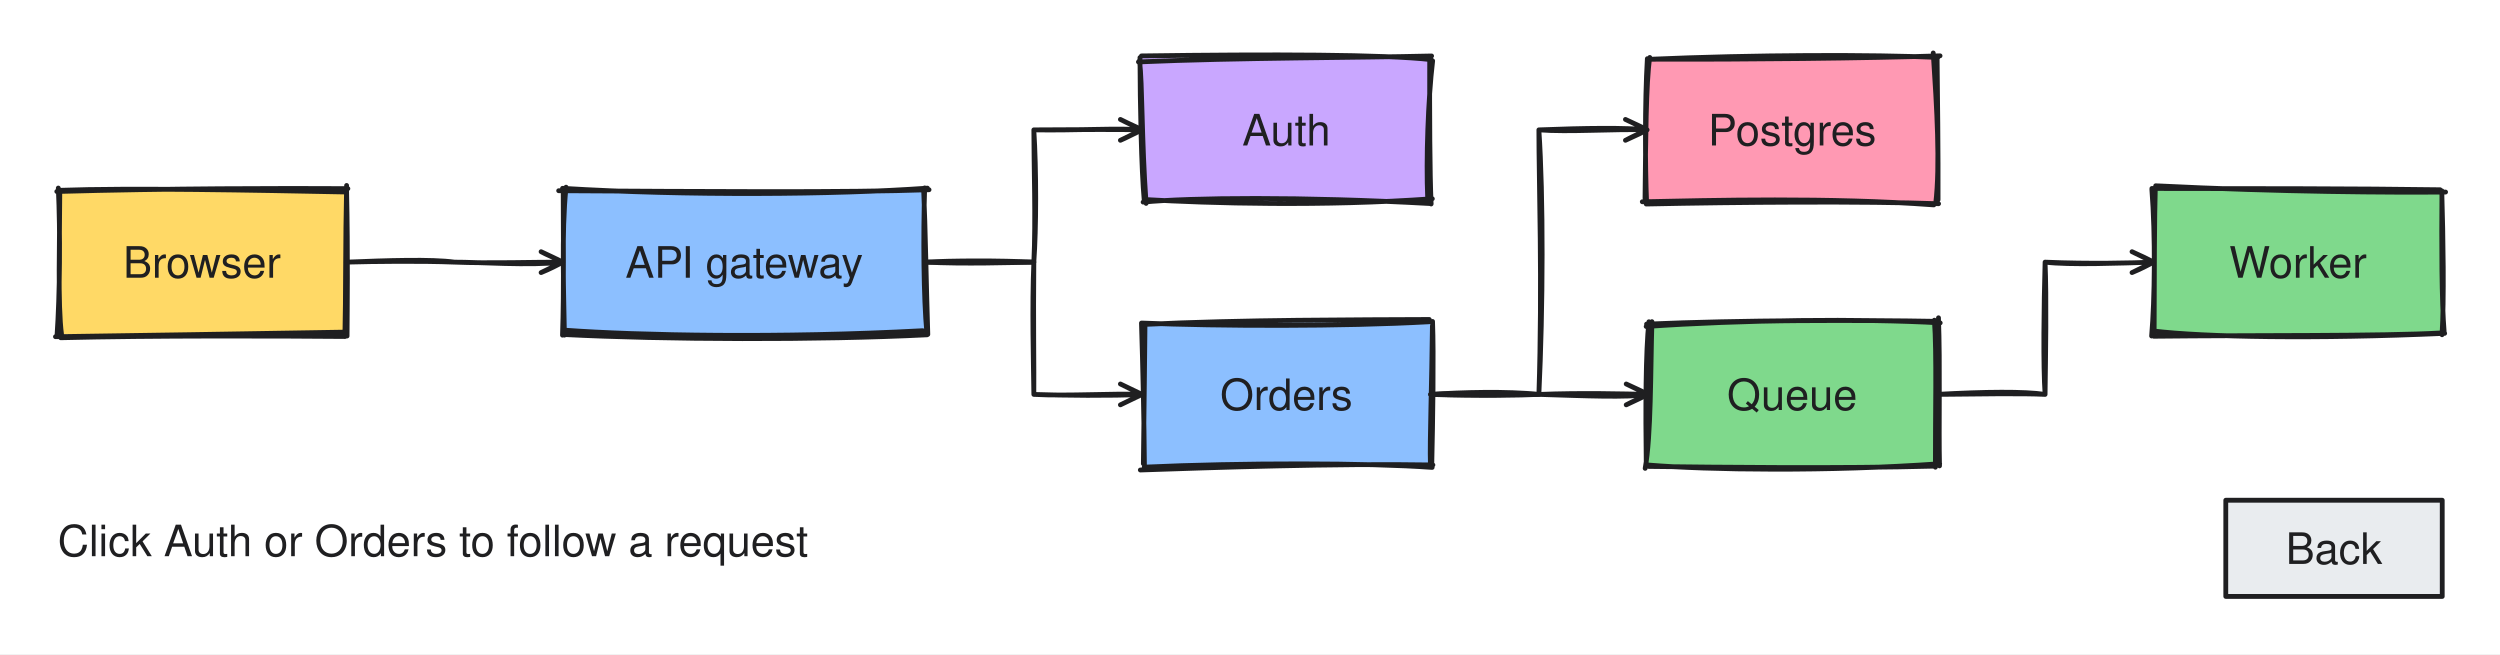
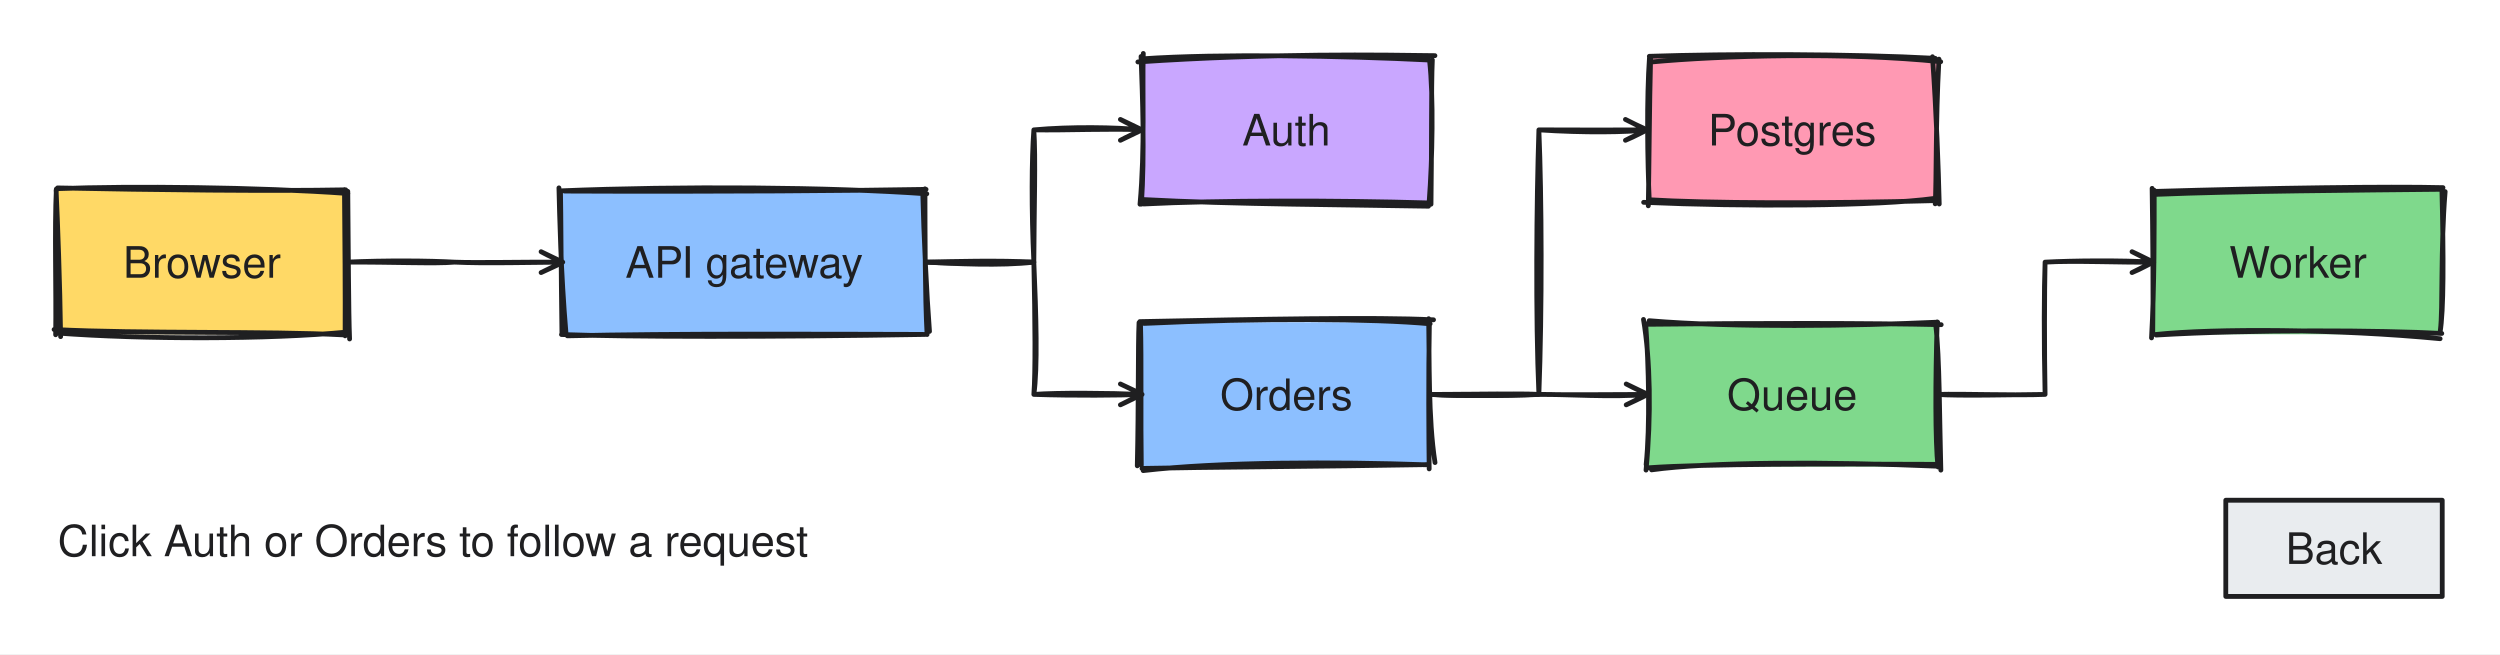
<svg xmlns="http://www.w3.org/2000/svg" width="1039.52" height="272" viewBox="16 16 1039.52 272">
  <rect x="16" y="16" width="1039.52" height="272" fill="#ffffff" />
  <path d="M40 95 L160 95 L160 155 L40 155 Z" fill="#ffd966" stroke="none" />
-   <path d="M40.53 95.14 C69.98 94.06 122.08 95.08 159.97 95.84 M39.62 95.63 C85.82 94.31 134.31 94.27 160.65 94.43 M160.12 93.11 C159.59 116.16 159.79 141.17 159.42 154.96 M160.12 95.28 C160.7 121.8 160.37 145.52 160.31 155.72 M159.5 155.92 C133.02 155.69 79.22 155.48 41.26 156.44 M159.42 154.1 C119.84 154.81 68.87 155.55 39.07 156 M41.61 155.19 C39.95 143.03 40.82 115.35 40.86 96.14 M39.7 155.68 C40.88 138.54 41.11 112.45 40.24 94.19" fill="none" stroke="#1f1f21" stroke-width="2" stroke-linecap="round" stroke-linejoin="round" />
+   <path d="M39.95 94.44 C70.16 93.27 123.82 93.77 160.68 96.46 M39.93 94.14 C79.22 94.96 129.26 95.52 159.75 94.93 M160.61 95.56 C160.88 120.41 160.89 145.26 161.36 156.95 M159.23 94.83 C159.41 113.64 159.6 139.3 159.5 155.65 M158.81 155.25 C127.29 153.57 74.7 154.86 38.49 153.01 M160.74 154.03 C127.67 157.23 74.97 157.15 39.77 154.48 M41.21 155.98 C40.9 133.24 39.94 108.07 39.33 95.12 M39.14 155.2 C39.42 136.59 38.63 111.33 39.43 94.59" fill="none" stroke="#1f1f21" stroke-width="2" stroke-linecap="round" stroke-linejoin="round" />
  <text x="100" font-family="Helvetica Neue, Helvetica, Arial, sans-serif" font-size="18" fill="#1f1f21" text-anchor="middle">
    <tspan x="100" y="131.48">Browser</tspan>
  </text>
  <path d="M250 95 L400.88 95 L400.88 155 L250 155 Z" fill="#8cbfff" stroke="none" />
-   <path d="M248.3 95.3 C307.93 95.64 368.9 96.12 402.3 94.9 M249.91 94.3 C300.93 97.44 363.61 96.97 401.62 94.23 M400.1 95.97 C400.73 108.53 401.19 136.54 401.79 155.04 M400.49 94.13 C399.83 114.08 400.04 139.8 401.37 154.16 M399.67 153.51 C340.97 156.68 280.77 155.5 250.87 153.29 M401.5 155.22 C356.14 157.48 292.15 157.23 250.62 155.1 M250.7 155.36 C250.49 139.77 249.38 112.95 251.37 93.83 M249.89 155.37 C250.56 136.32 250.17 111.57 250.18 94.32" fill="none" stroke="#1f1f21" stroke-width="2" stroke-linecap="round" stroke-linejoin="round" />
+   <path d="M248.78 95.37 C298.85 93.3 361.76 93.76 401.37 96.6 M250.79 95.45 C314.05 95.75 374.2 95.25 401.06 94.74 M399.67 95.55 C400.11 113.93 401.32 138.83 402.49 153.8 M400.61 94.52 C400.65 113.91 400.6 139.21 401.48 155.1 M399.68 155.05 C361.31 154.97 294.51 154.62 251.92 155.64 M400.69 155.06 C336.12 156.19 276.46 156.07 249.47 155.1 M251.38 155.05 C249.13 128.82 248.69 104.8 248.41 94.12 M249.66 154.56 C249.27 127.85 249.25 104.37 249.06 95.74" fill="none" stroke="#1f1f21" stroke-width="2" stroke-linecap="round" stroke-linejoin="round" />
  <text x="325.44" font-family="Helvetica Neue, Helvetica, Arial, sans-serif" font-size="18" fill="#1f1f21" text-anchor="middle">
    <tspan x="325.44" y="131.48">API gateway</tspan>
  </text>
  <path d="M490.88 40 L610.88 40 L610.88 100 L490.88 100 Z" fill="#c9a7ff" stroke="none" />
-   <path d="M489.37 41.75 C531.46 39.95 581.12 40.02 611.27 39.27 M490.62 39.25 C544.75 38.49 592.09 38.61 611.16 40.81 M611.71 41.31 C609.81 57.26 608.94 82.19 609.64 98.59 M610.47 39.43 C610.42 64.11 610.5 87.66 611.08 100.82 M611.57 98.64 C566.78 101.89 518.33 100.53 492.56 98.99 M611.1 100.66 C557.24 97.65 510.66 98.18 491.32 100.04 M492.56 100.58 C490.64 73.69 491.05 51.26 489.83 41.06 M491.79 99.54 C490.58 86.21 490.07 59.65 490.01 39.94" fill="none" stroke="#1f1f21" stroke-width="2" stroke-linecap="round" stroke-linejoin="round" />
+   <path d="M489.14 41.76 C544.75 38 592.23 38.87 612.65 39.14 M491.18 40.45 C522.79 38.26 575.36 39.18 610.07 40.95 M610.41 41.07 C612.12 56.37 611.58 82.12 610.27 99.75 M611.58 40.9 C611.06 52.06 611.37 78.86 611.02 100.93 M609.96 101.74 C581.18 101.18 527.64 100.99 491.04 98.96 M610 100.38 C572.28 99.29 522.12 99.23 491.6 100.82 M490.02 100.92 C492.13 77.87 490.93 52.86 491.39 38.22 M490.61 100.9 C492 80.5 491.04 55.46 490.46 39.49" fill="none" stroke="#1f1f21" stroke-width="2" stroke-linecap="round" stroke-linejoin="round" />
  <text x="550.88" font-family="Helvetica Neue, Helvetica, Arial, sans-serif" font-size="18" fill="#1f1f21" text-anchor="middle">
    <tspan x="550.88" y="76.48">Auth</tspan>
  </text>
  <path d="M490.88 150 L610.88 150 L610.88 210 L490.88 210 Z" fill="#8cbfff" stroke="none" />
-   <path d="M491.45 150.91 C532.02 148.9 581.86 148.99 610.3 148.84 M490.93 150.33 C522.72 151.63 574.32 151.82 610.29 149.79 M611.61 151.5 C611.39 174.31 610.46 199.66 610.77 208.79 M611.67 149.66 C612.19 163.56 611.78 190.34 611.34 209.5 M611.81 209.33 C570.81 208.63 520.52 210.41 490.16 211.43 M611.5 210.36 C585.26 208.42 532.06 208.38 491.79 210.24 M491.42 208.81 C491.76 185.88 491.98 160.89 492.09 151.63 M491.86 209.28 C491.74 192.14 491.16 166.89 490.63 150.33" fill="none" stroke="#1f1f21" stroke-width="2" stroke-linecap="round" stroke-linejoin="round" />
+   <path d="M489.94 149.73 C539.55 148.73 587.58 147.76 612.07 148.98 M491.7 150.48 C539.19 148.21 587.55 148.47 610.66 150.65 M610.05 148.52 C610.39 165.33 609.83 190.01 612.69 208.34 M610.36 149.65 C609.89 173.29 610.11 197.25 610.26 210.97 M608.91 209.26 C571.82 207.96 522.94 207.98 491.35 211.68 M610.03 209.18 C565.26 210 516.09 210.22 490.85 210.78 M488.89 209.69 C489.49 183.16 489.16 159.69 489.62 150.15 M490.56 209.44 C490.25 191.49 490.67 165.81 490.23 150.46" fill="none" stroke="#1f1f21" stroke-width="2" stroke-linecap="round" stroke-linejoin="round" />
  <text x="550.88" font-family="Helvetica Neue, Helvetica, Arial, sans-serif" font-size="18" fill="#1f1f21" text-anchor="middle">
    <tspan x="550.88" y="186.48">Orders</tspan>
  </text>
  <path d="M700.88 40 L821.52 40 L821.52 100 L700.88 100 Z" fill="#ff99b3" stroke="none" />
-   <path d="M701.79 40.63 C741.05 40.74 792.65 40.22 822.69 39.21 M701.36 40.67 C745.57 38.74 794.91 38.64 821.78 39.88 M819.85 38.02 C821.38 61.09 822.75 84.7 820.89 100.48 M821.47 40.5 C821.63 53.42 821.95 80.49 821.86 99.06 M820.1 101.2 C777.07 97.99 727.41 99.3 698.88 99.9 M822.07 100.71 C791.8 99.63 738.61 100.02 700.51 100.84 M700.01 98.43 C700.29 74.86 700.41 50 701.99 39.89 M700.66 99.83 C700.08 85.78 699.88 58.8 700.98 40.4" fill="none" stroke="#1f1f21" stroke-width="2" stroke-linecap="round" stroke-linejoin="round" />
+   <path d="M701.8 41.85 C732.05 38.99 784.24 37.65 822.96 41.67 M701.81 39.41 C734.54 38.31 786.21 38.36 820.7 40.26 M819.54 39.59 C821.16 62.41 822.01 86.4 822.35 100.83 M822.24 40.59 C820.77 67.16 821.26 91.38 820.67 100.75 M820.37 98.5 C796.37 101.75 741.78 102 699.44 100.13 M821.85 99.39 C773.75 100.76 724.88 100.51 701.77 99.06 M701.37 101.58 C701.69 85.79 701.81 59.97 702.34 39.8 M701.82 100.52 C700.99 82.31 700.68 56.54 701.87 39.86" fill="none" stroke="#1f1f21" stroke-width="2" stroke-linecap="round" stroke-linejoin="round" />
  <text x="761.2" font-family="Helvetica Neue, Helvetica, Arial, sans-serif" font-size="18" fill="#1f1f21" text-anchor="middle">
    <tspan x="761.2" y="76.48">Postgres</tspan>
  </text>
  <path d="M701.2 150 L821.2 150 L821.2 210 L701.2 210 Z" fill="#7fd98c" stroke="none" />
-   <path d="M700.49 151.76 C739.97 149 790.21 148.39 822.75 150.26 M700.65 150.77 C739.68 149.08 789.6 149.03 821.58 149.62 M822.04 148.14 C822.76 167.52 822.1 193.79 822.47 209.72 M820.33 149.13 C821.36 162.59 820.68 189.53 820.75 210.27 M822.53 208.83 C776.17 212.13 726.03 211.42 701.46 209.37 M820.6 209.82 C781.11 210.87 730.95 210.3 701.6 209.95 M700.07 210.75 C702.55 197.25 702.28 170.48 702.89 149.75 M700.52 209.09 C700.2 186.56 700.29 162.02 701.62 149.79" fill="none" stroke="#1f1f21" stroke-width="2" stroke-linecap="round" stroke-linejoin="round" />
+   <path d="M700.61 150.85 C745.25 150.31 794.58 150.34 823.16 151.01 M701.74 149.35 C736.84 152.33 787.85 151.5 821.7 149.96 M820.88 151.02 C822.54 164.78 822.42 190.12 823.02 211.48 M821.49 149.85 C820.72 174.79 820.68 199.46 821.82 210.17 M822.65 209.89 C775.31 207.85 726.89 208.02 702.75 211.37 M821.64 209.08 C775.08 208.86 725.54 208.82 701.54 210.5 M700.43 211.47 C702.65 188.93 702.18 165.53 699.37 148.82 M700.47 209.16 C702.12 193.24 701.56 167.77 700.28 150.55" fill="none" stroke="#1f1f21" stroke-width="2" stroke-linecap="round" stroke-linejoin="round" />
  <text x="761.2" font-family="Helvetica Neue, Helvetica, Arial, sans-serif" font-size="18" fill="#1f1f21" text-anchor="middle">
    <tspan x="761.2" y="186.48">Queue</tspan>
  </text>
  <path d="M911.52 95 L1031.52 95 L1031.52 155 L911.52 155 Z" fill="#7fd98c" stroke="none" />
-   <path d="M912.35 93.25 C964.71 95.86 1011.17 96.07 1032.89 95.86 M910.77 94.37 C946.81 94.39 998.19 94.41 1030.62 94.9 M1031.38 95.36 C1031.21 117.61 1031.21 141.08 1032.34 154.57 M1031.32 95.59 C1031.89 114.92 1032.32 140.54 1031.42 155.19 M1032.51 154.61 C978.48 157.03 932.56 156.19 911.24 153.61 M1031.35 154.42 C1006.68 155.85 952.36 155.34 911.58 155.82 M910.66 155.72 C911.97 140.43 912.26 114.01 910.76 94.73 M911.71 154.45 C911.77 129.07 911.85 105.07 912.18 94.98" fill="none" stroke="#1f1f21" stroke-width="2" stroke-linecap="round" stroke-linejoin="round" />
+   <path d="M912.73 96.81 C945.89 95.42 997.88 95.07 1031.51 94.71 M911.09 95.62 C961.37 94.13 1009.24 93.47 1031.81 94.02 M1032.71 95.66 C1030.75 119.66 1031.84 144.35 1030.72 153.32 M1031.36 94.49 C1032.08 122.89 1032.14 145.4 1030.58 154.26 M1030.62 156.84 C987.85 152.74 937.07 152.51 912.17 155.1 M1031.31 154.65 C1006.67 153.32 952.58 152.9 912.51 155.32 M910.62 156.5 C911.83 135.26 911.74 109.99 911.74 95.12 M911.12 154.77 C911.41 138.67 911.12 112.45 910.87 94.32" fill="none" stroke="#1f1f21" stroke-width="2" stroke-linecap="round" stroke-linejoin="round" />
  <text x="971.52" font-family="Helvetica Neue, Helvetica, Arial, sans-serif" font-size="18" fill="#1f1f21" text-anchor="middle">
    <tspan x="971.52" y="131.48">Worker</tspan>
  </text>
-   <path d="M160 125 C176.74 124.31 195.52 123.68 205 125 M160 125 C171.68 124.68 191.02 124.46 205 125 M205 125 C214.52 124.95 236.15 126.58 250 125 M205 125 C219.13 125.6 238.83 124.94 250 125 M240.99 120.66 C243.13 121.88 247.28 123.48 250 125 M240.99 120.66 C244.78 122.36 248.36 124.19 250 125 M240.99 129.34 C244.27 128.03 248.1 126.08 250 125 M240.99 129.34 C244.56 127.56 248.08 125.96 250 125" fill="none" stroke="#1f1f21" stroke-width="2" stroke-linecap="round" stroke-linejoin="round" />
-   <path d="M400.88 125 C416.94 125.82 436.46 125.17 445.88 125 M400.88 125 C421.63 125.79 438.87 124.94 445.88 125 M445.88 125 C446.71 107.13 445.87 84.85 445.88 70 M445.88 125 C446.89 111.2 446.95 86.84 445.88 70 M445.88 70 C462.96 70.32 481.43 69.16 490.88 70 M445.88 70 C466.04 69.82 483.21 69.82 490.88 70 M481.87 65.66 C485.32 67.47 489.1 68.98 490.88 70 M481.87 65.66 C485.28 67.28 488.87 69.17 490.88 70 M481.87 74.34 C484.02 73.46 488.27 71.19 490.88 70 M481.87 74.34 C485.39 72.56 489.09 70.87 490.88 70" fill="none" stroke="#1f1f21" stroke-width="2" stroke-linecap="round" stroke-linejoin="round" />
-   <path d="M400.88 125 C411.38 124.34 432.07 124.3 445.88 125 M400.88 125 C416.02 124.79 435.24 125.05 445.88 125 M445.88 125 C445.07 143.11 445.73 167.67 445.88 180 M445.88 125 C445.63 149.35 446 170.47 445.88 180 M445.88 180 C460.17 180.77 479.14 179.48 490.88 180 M445.88 180 C458.42 180.43 477.7 180.64 490.88 180 M481.87 175.66 C485.66 177.51 488.96 179.21 490.88 180 M481.87 175.66 C486.11 177.74 489.64 179.38 490.88 180 M481.87 184.34 C483.86 183.38 487.96 181.36 490.88 180 M481.87 184.34 C485.1 182.81 488.78 181 490.88 180" fill="none" stroke="#1f1f21" stroke-width="2" stroke-linecap="round" stroke-linejoin="round" />
-   <path d="M610.88 180 C626.86 179.46 645.05 179.63 655.88 180 M610.88 180 C630.84 180.71 648.52 180.35 655.88 180 M655.88 180 C657.39 133.09 655.85 91.09 655.88 70 M655.88 180 C657.62 144.19 657.76 97.48 655.88 70 M655.88 70 C668.13 70.99 686.69 69.56 700.88 70 M655.88 70 C674.69 69.25 692.7 69.04 700.88 70 M691.87 65.66 C695.27 67.25 698.76 68.82 700.88 70 M691.87 65.66 C695.67 67.39 699.11 69.16 700.88 70 M691.87 74.34 C695.56 72.36 699.26 70.81 700.88 70 M691.87 74.34 C696.03 72.5 699.55 70.75 700.88 70" fill="none" stroke="#1f1f21" stroke-width="2" stroke-linecap="round" stroke-linejoin="round" />
-   <path d="M610.88 180 C623.94 179.1 642.25 178.61 656.04 180 M610.88 180 C622.48 180.25 642.33 180.16 656.04 180 M656.04 180 C674.69 180.58 692.73 181.39 701.2 180 M656.04 180 C673.27 179.29 691.96 179.78 701.2 180 M692.19 175.66 C695.51 177.25 699.35 178.87 701.2 180 M692.19 175.66 C696.34 177.59 699.74 179.38 701.2 180 M692.19 184.34 C694.82 182.9 698.55 181.43 701.2 180 M692.19 184.34 C696.32 182.42 699.94 180.7 701.2 180" fill="none" stroke="#1f1f21" stroke-width="2" stroke-linecap="round" stroke-linejoin="round" />
-   <path d="M821.2 180 C841.47 178.87 857.75 178.7 866.36 180 M821.2 180 C838.04 179.83 857.05 179.5 866.36 180 M866.36 180 C866.58 164.34 867 139.83 866.36 125 M866.36 180 C865.52 168.02 865.86 142.92 866.36 125 M866.36 125 C876.47 126.24 897.12 125.44 911.52 125 M866.36 125 C885.02 125.82 902.56 125.33 911.52 125 M902.51 120.66 C905.77 122.08 909.28 123.84 911.52 125 M902.51 120.66 C905.3 121.98 909.14 123.94 911.52 125 M902.51 129.34 C906.65 127.66 909.77 125.86 911.52 125 M902.51 129.34 C906.15 127.62 909.68 125.78 911.52 125" fill="none" stroke="#1f1f21" stroke-width="2" stroke-linecap="round" stroke-linejoin="round" />
+   <path d="M160 125 C178.73 124.88 197.17 125.73 205 125 M160 125 C176.39 124.24 194.65 124.42 205 125 M205 125 C217.52 125.61 236.36 125.08 250 125 M205 125 C214.12 125.37 234.23 124.89 250 125 M240.99 120.66 C244.59 122.69 248.38 124.19 250 125 M240.99 120.66 C243.68 122.02 247.51 123.74 250 125 M240.99 129.34 C245.3 127.34 248.82 125.79 250 125 M240.99 129.34 C244.68 127.47 248.37 125.85 250 125" fill="none" stroke="#1f1f21" stroke-width="2" stroke-linecap="round" stroke-linejoin="round" />
+   <path d="M400.88 125 C416.78 125.84 436.22 125.03 445.88 125 M400.88 125 C416.46 125.21 435.03 125.44 445.88 125 M445.88 125 C444.85 103.24 444.99 81.78 445.88 70 M445.88 125 C445.97 103.32 446.67 81.16 445.88 70 M445.88 70 C461.25 68.59 480.04 68.91 490.88 70 M445.88 70 C459.05 70.25 478.54 69.36 490.88 70 M481.87 65.66 C484.11 66.93 488.06 68.8 490.88 70 M481.87 65.66 C484.08 66.7 487.87 68.59 490.88 70 M481.87 74.34 C484.02 73.14 487.89 71.38 490.88 70 M481.87 74.34 C484.11 73.27 488.11 71.34 490.88 70" fill="none" stroke="#1f1f21" stroke-width="2" stroke-linecap="round" stroke-linejoin="round" />
+   <path d="M400.88 125 C412.86 125.62 432.01 126.63 445.88 125 M400.88 125 C411.68 124.72 431.63 124.22 445.88 125 M445.88 125 C446.84 146.75 447.48 169.27 445.88 180 M445.88 125 C446.41 149.94 446.57 170.72 445.88 180 M445.88 180 C455.57 179.24 477.05 179.42 490.88 180 M445.88 180 C463.03 180.55 481.43 180.38 490.88 180 M481.87 175.66 C485.25 177.29 489.03 179.05 490.88 180 M481.87 175.66 C484.29 176.84 488.35 178.65 490.88 180 M481.87 184.34 C485.57 182.55 489.32 180.5 490.88 180 M481.87 184.34 C483.87 183.49 487.99 181.35 490.88 180" fill="none" stroke="#1f1f21" stroke-width="2" stroke-linecap="round" stroke-linejoin="round" />
+   <path d="M610.88 180 C622.77 180.99 643.07 180.23 655.88 180 M610.88 180 C626.6 179.88 645.63 179.89 655.88 180 M655.88 180 C654.47 147.6 654.9 100.18 655.88 70 M655.88 180 C657.24 144.17 657.05 98.13 655.88 70 M655.88 70 C674.55 71.27 693.07 70.97 700.88 70 M655.88 70 C671.7 70.09 690.72 70.08 700.88 70 M691.87 65.66 C695.98 67.74 699.13 69.33 700.88 70 M691.87 65.66 C693.94 66.78 697.95 68.65 700.88 70 M691.87 74.34 C695.93 72.67 699.23 70.76 700.88 70 M691.87 74.34 C693.97 73.21 697.96 71.47 700.88 70" fill="none" stroke="#1f1f21" stroke-width="2" stroke-linecap="round" stroke-linejoin="round" />
+   <path d="M610.88 180 C631.83 180.08 648.3 179.58 656.04 180 M610.88 180 C621.47 180.51 641.29 180.81 656.04 180 M656.04 180 C666.73 179.87 686.31 181.33 701.2 180 M656.04 180 C666.12 180.2 686.37 180.1 701.2 180 M692.19 175.66 C696.22 177.83 699.85 179.33 701.2 180 M692.19 175.66 C695.08 177.01 698.88 178.93 701.2 180 M692.19 184.34 C694.42 183.27 698.35 181.26 701.2 180 M692.19 184.34 C694.07 183.51 698.18 181.52 701.2 180" fill="none" stroke="#1f1f21" stroke-width="2" stroke-linecap="round" stroke-linejoin="round" />
+   <path d="M821.2 180 C833.19 179.68 853.64 180.5 866.36 180 M821.2 180 C831.18 180.67 851.47 180.14 866.36 180 M866.36 180 C866.03 161.48 866.09 137.23 866.36 125 M866.36 180 C865.82 157.37 865.95 135.64 866.36 125 M866.36 125 C878.07 124.26 898.61 125.22 911.52 125 M866.36 125 C877.64 124.39 897.78 124.18 911.52 125 M902.51 120.66 C904.45 121.67 908.75 123.84 911.52 125 M902.51 120.66 C905.82 122.15 909.53 124.14 911.52 125 M902.51 129.34 C906.44 127.73 909.72 125.74 911.52 125 M902.51 129.34 C905.04 128.04 908.89 126.15 911.52 125" fill="none" stroke="#1f1f21" stroke-width="2" stroke-linecap="round" stroke-linejoin="round" />
  <path d="M941.5 224 L1031.5 224 L1031.5 264 L941.5 264 Z" fill="#e9ecef" stroke="none" />
  <path d="M941.5 224 L1031.5 224 L1031.5 264 L941.5 264 Z" fill="none" stroke="#1f1f21" stroke-width="2" stroke-linecap="round" stroke-linejoin="round" />
  <text x="986.5" font-family="Helvetica Neue, Helvetica, Arial, sans-serif" font-size="18" fill="#1f1f21" text-anchor="middle">
    <tspan x="986.5" y="250.48">Back</tspan>
  </text>
  <text x="40" font-family="Helvetica Neue, Helvetica, Arial, sans-serif" font-size="18" fill="#1f1f21">
    <tspan x="40" y="247.28">Click Auth or Orders to follow a request</tspan>
  </text>
</svg>
